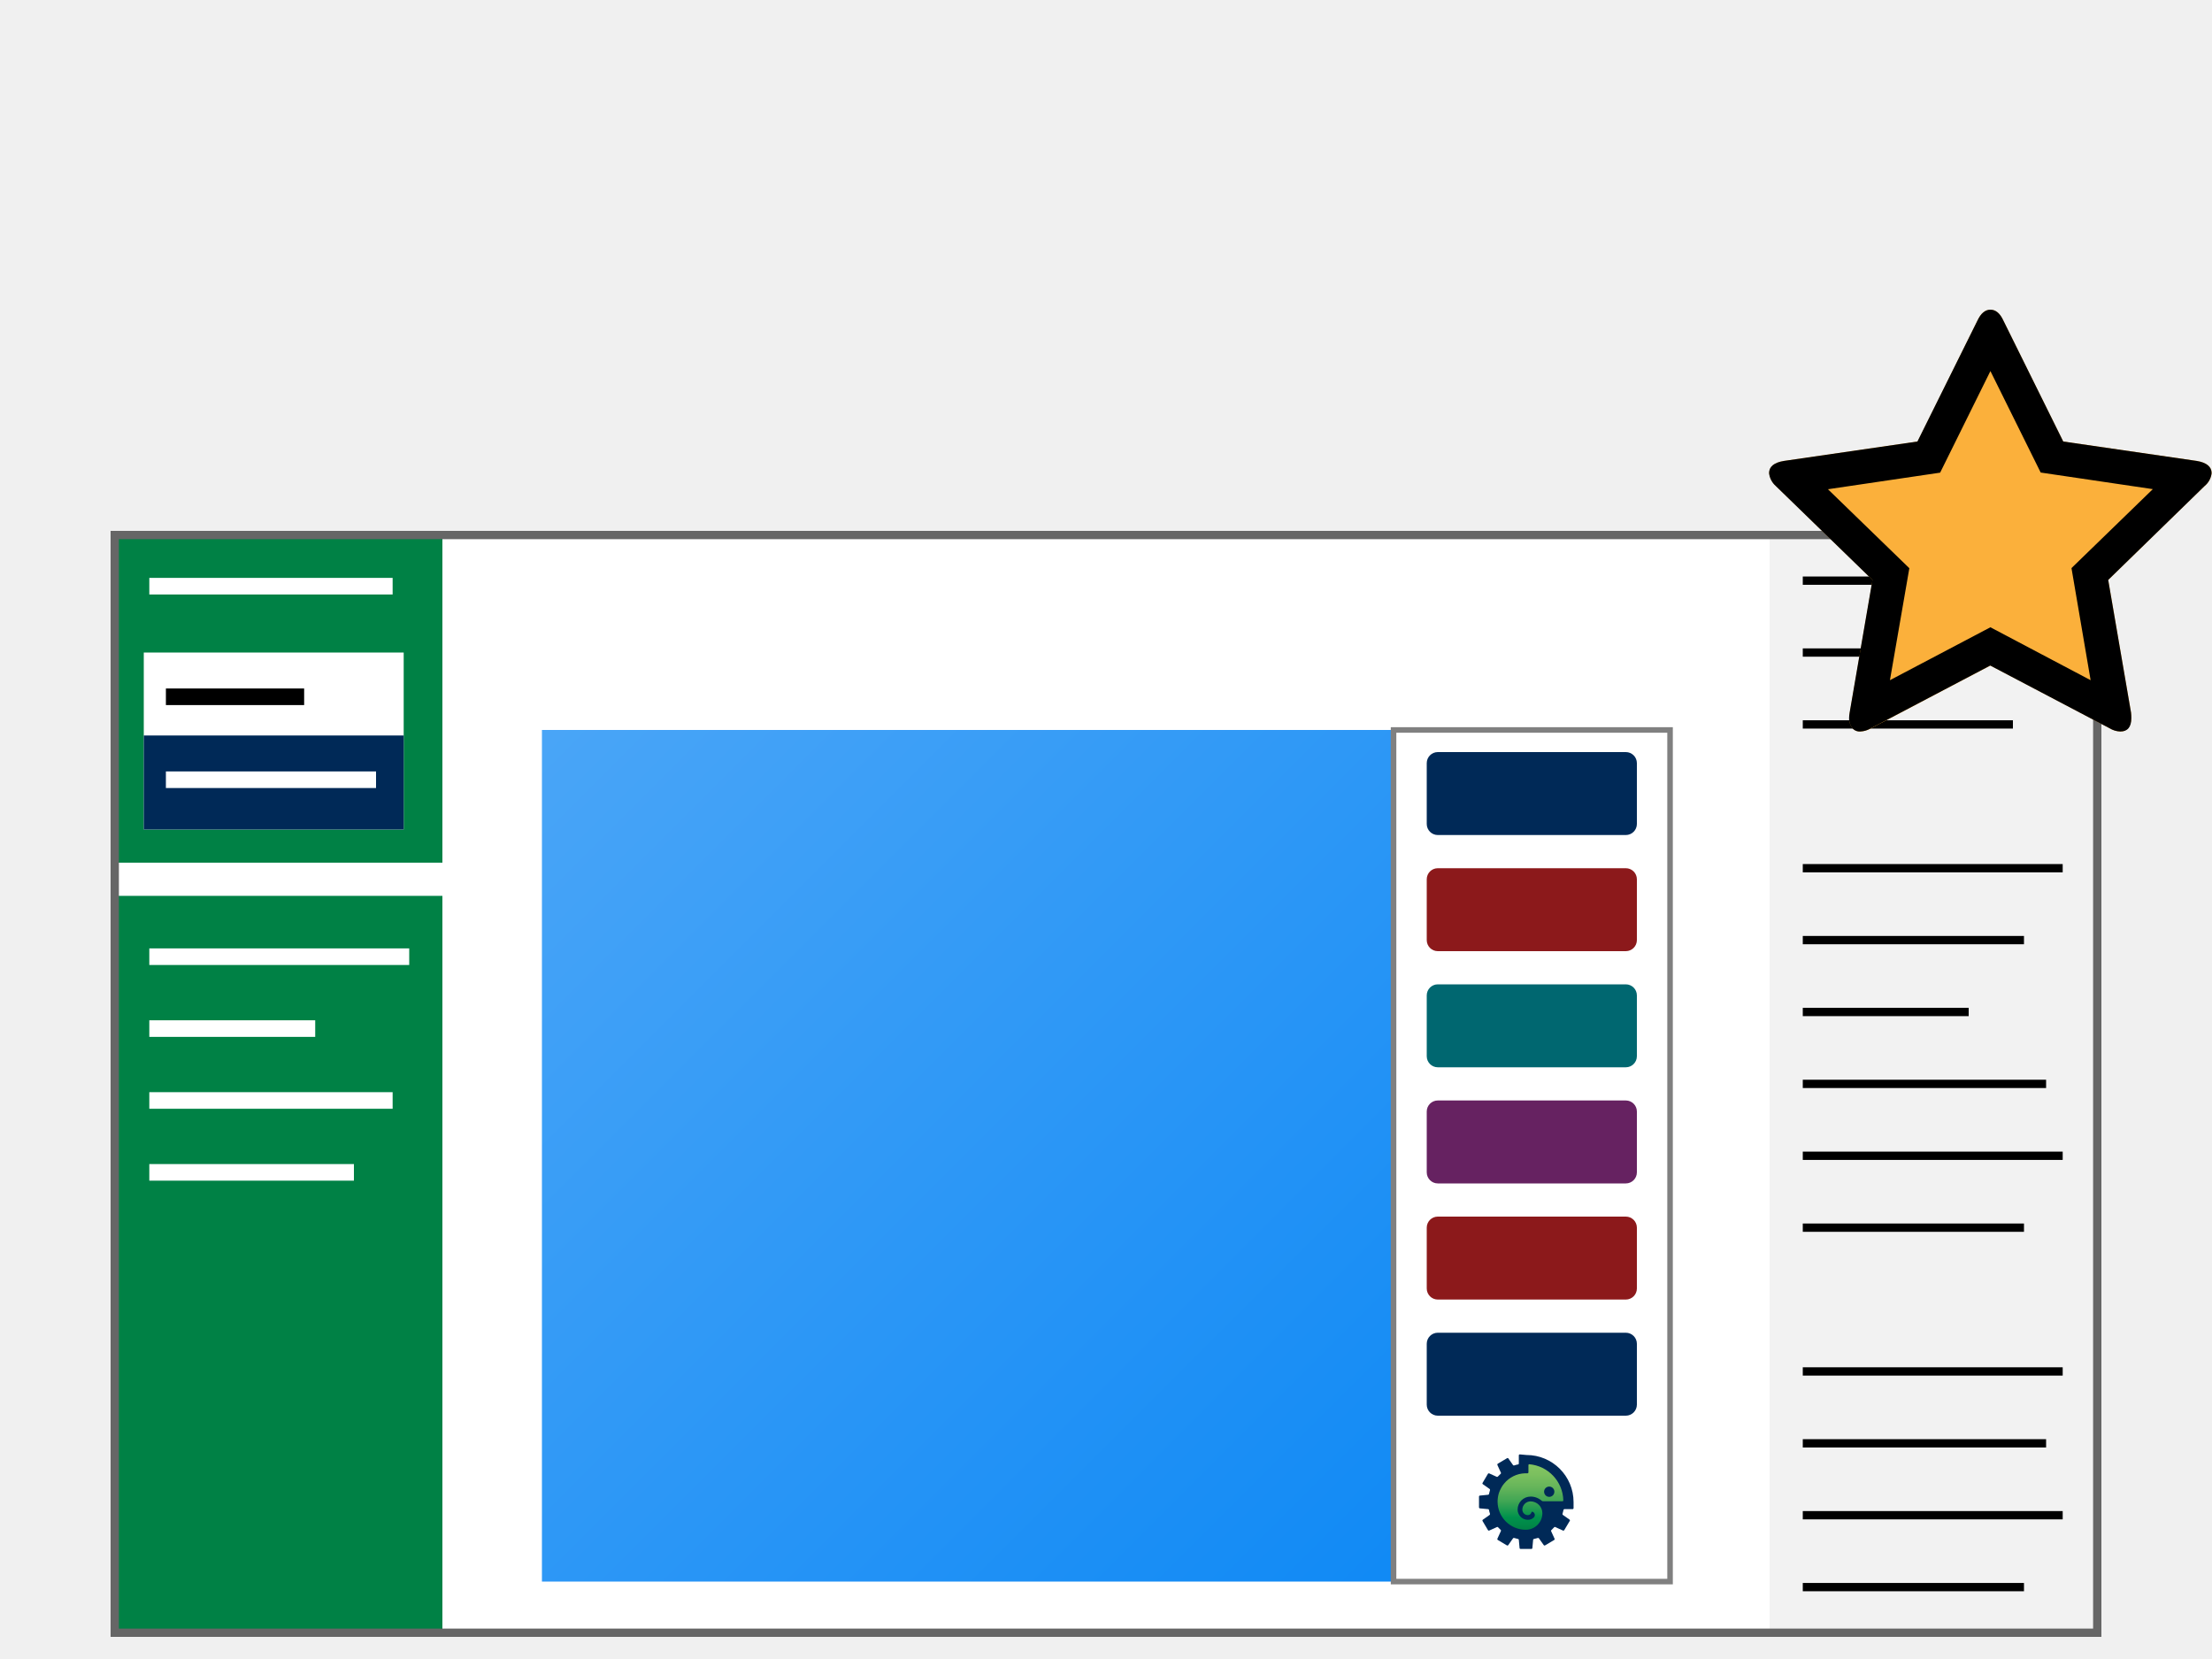
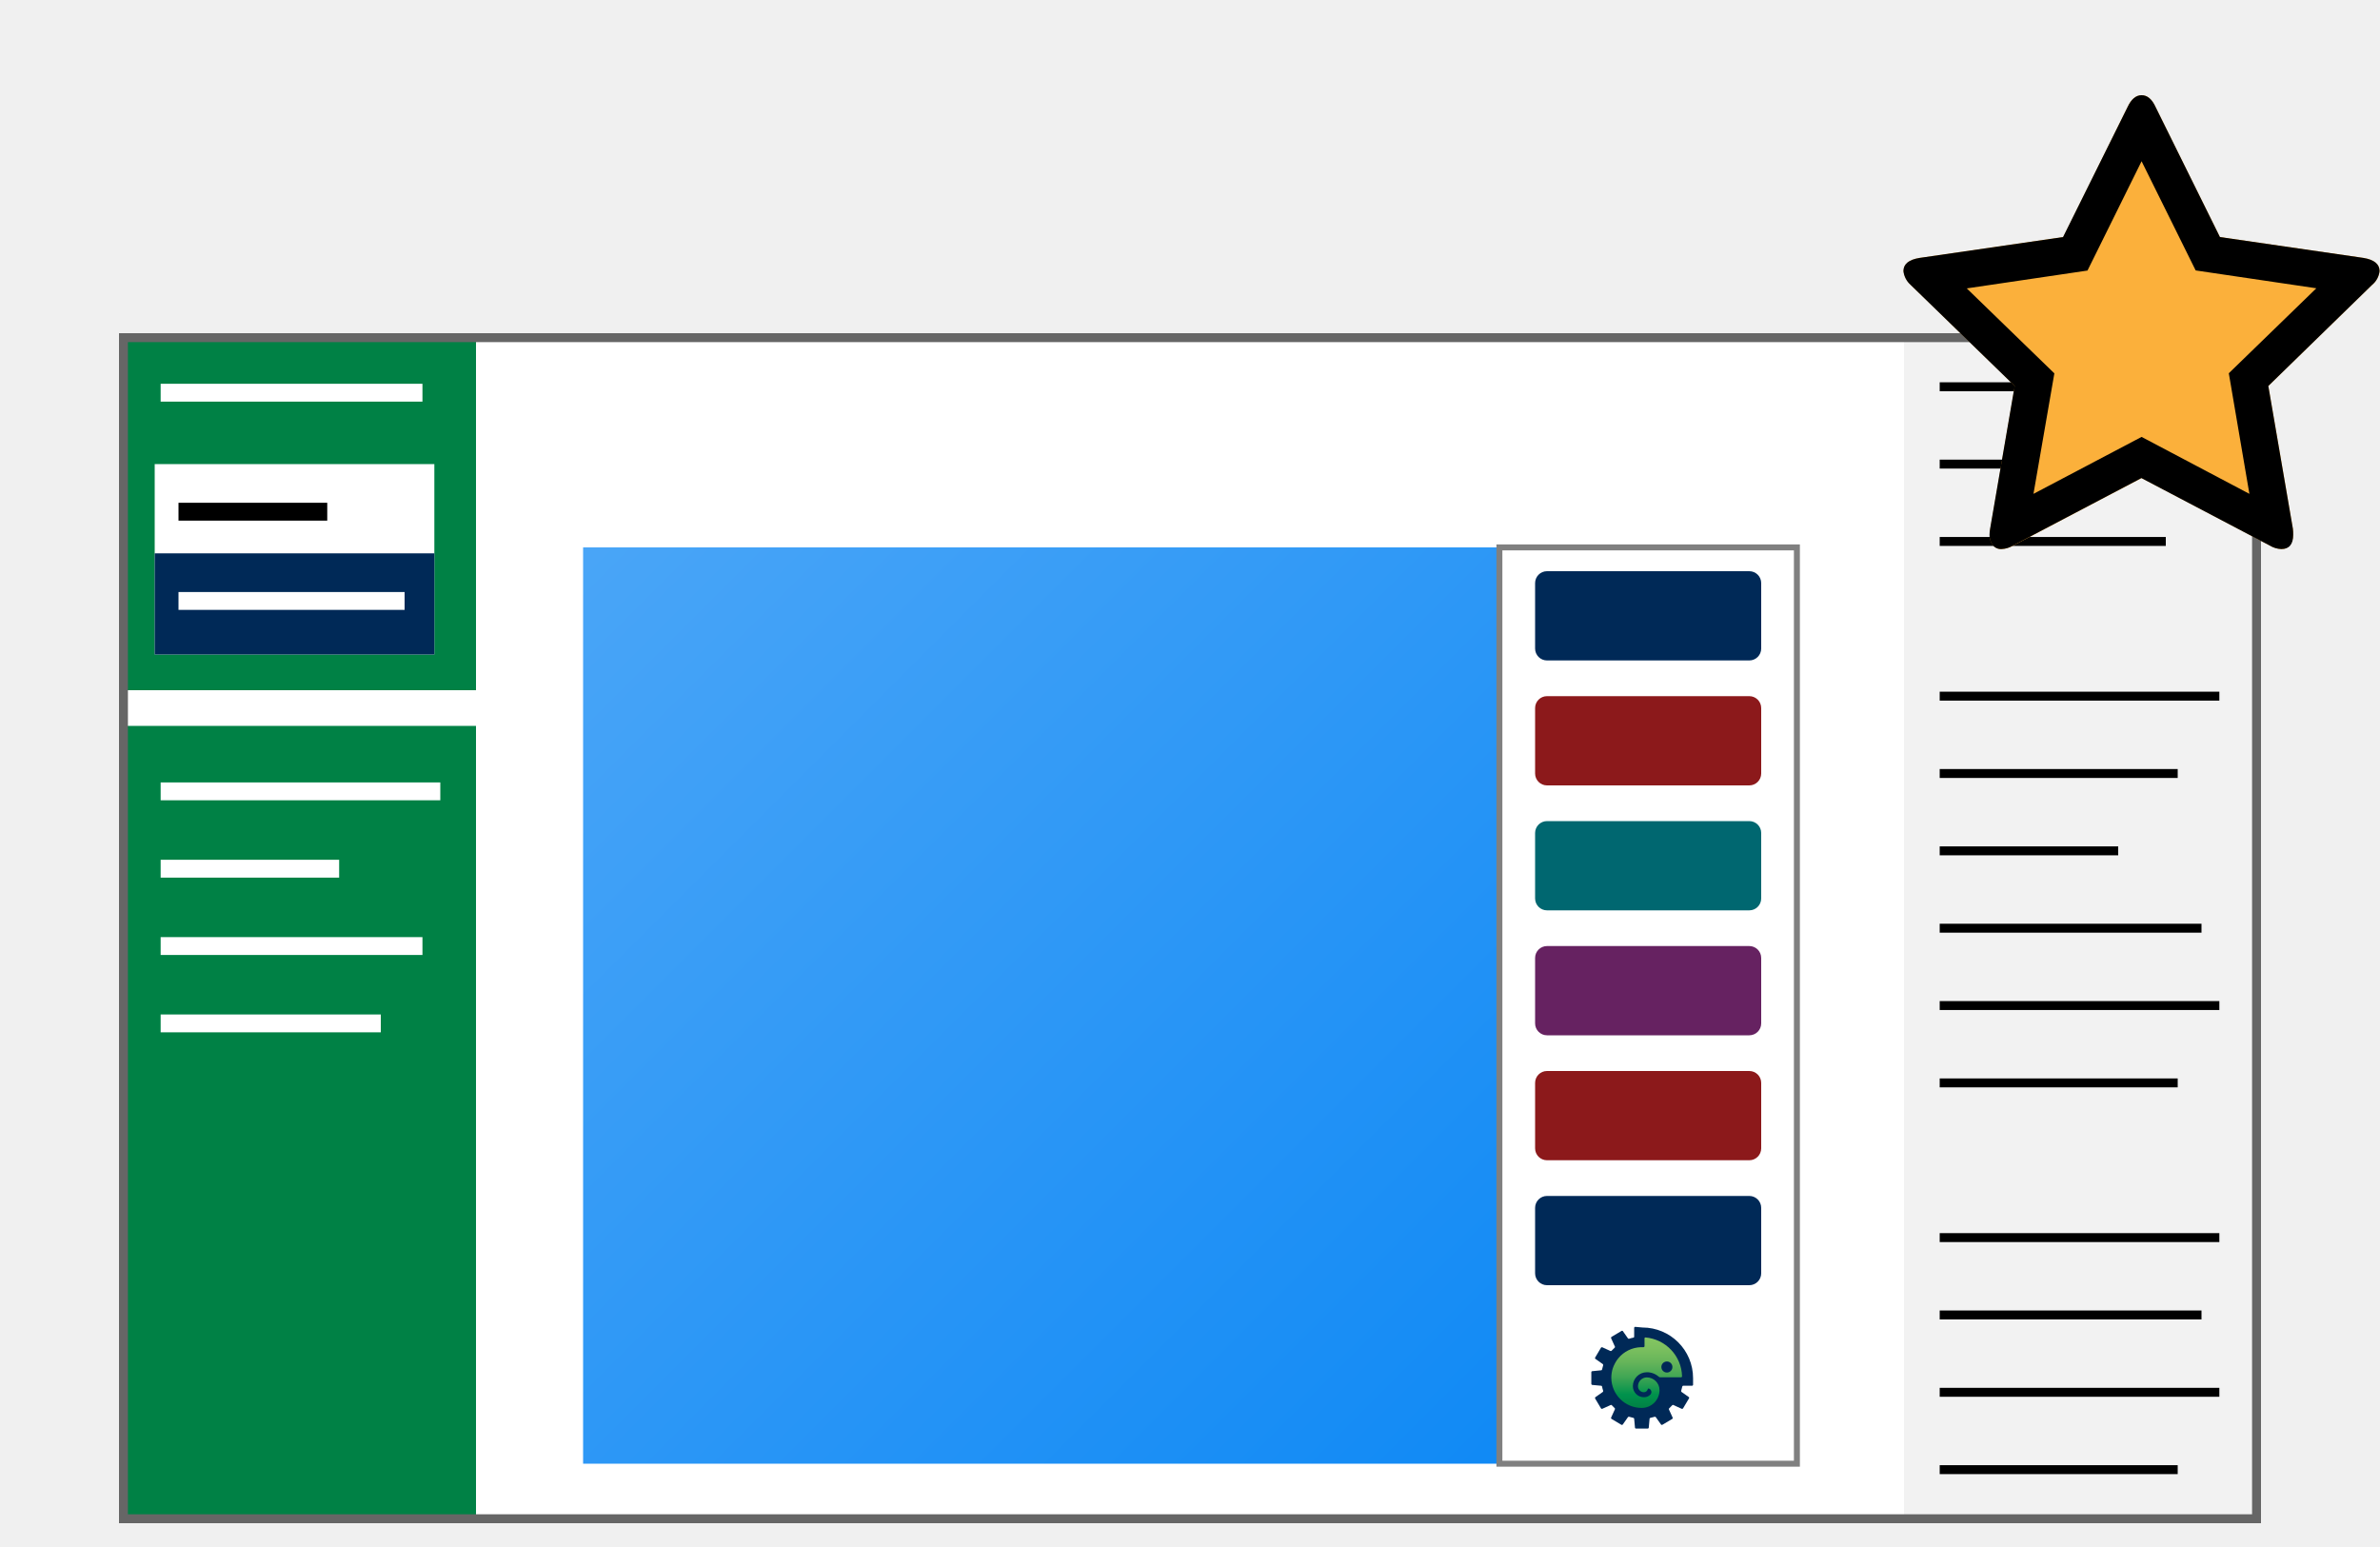
- <svg xmlns="http://www.w3.org/2000/svg" viewBox="0 0 400 300">
+ <svg xmlns="http://www.w3.org/2000/svg" viewBox="0 40 400 260">
  <defs>
    <style>.a,.h{fill:#fff;}.b{fill:#008145;}.c,.d{stroke:#fff;}.c,.d,.f,.h,.o{stroke-miterlimit:10;}.c,.d,.o{stroke-width:3px;}.d{fill:none;}.e{fill:#f2f2f2;}.f,.o{stroke:#000;}.f{stroke-width:1.5px;}.g{fill:url(#a);}.h{stroke:gray;}.i{fill:#002957;}.j{fill:#8c191b;}.k{fill:#006770;}.l{fill:#662261;}.m{fill:url(#b);}.n{fill:#666;}.p{fill:#fbb03b;}</style>
    <linearGradient id="a" x1="99.19" y1="133.19" x2="250.07" y2="284.07" gradientUnits="userSpaceOnUse">
      <stop offset="0" stop-color="#49a5f7" />
      <stop offset="1" stop-color="#118af5" />
    </linearGradient>
    <linearGradient id="b" x1="276.74" y1="345.38" x2="276.74" y2="357.22" gradientTransform="matrix(1, 0, 0, -1, 0, 622)" gradientUnits="userSpaceOnUse">
      <stop offset="0" stop-color="#008145" />
      <stop offset="0.19" stop-color="#00924c" />
      <stop offset="0.43" stop-color="#3fa554" />
      <stop offset="0.65" stop-color="#66b55a" />
      <stop offset="0.85" stop-color="#7cc05f" />
      <stop offset="1" stop-color="#84c661" />
    </linearGradient>
  </defs>
  <rect class="a" x="21" y="96" width="359" height="199" />
  <rect class="b" x="20" y="162" width="60" height="134" />
  <rect class="b" x="20" y="96" width="60" height="60" />
  <line class="c" x1="27" y1="106" x2="71" y2="106" />
  <line class="d" x1="27" y1="173" x2="74" y2="173" />
  <line class="c" x1="27" y1="186" x2="57" y2="186" />
  <line class="d" x1="27" y1="199" x2="71" y2="199" />
  <line class="d" x1="27" y1="212" x2="64" y2="212" />
  <rect class="e" x="320" y="96" width="60" height="200" />
  <line class="f" x1="326" y1="105" x2="370" y2="105" />
  <line class="f" x1="326" y1="118" x2="351" y2="118" />
  <line class="f" x1="326" y1="131" x2="364" y2="131" />
  <line class="f" x1="326" y1="157" x2="373" y2="157" />
  <line class="f" x1="326" y1="170" x2="366" y2="170" />
  <line class="f" x1="326" y1="183" x2="356" y2="183" />
  <line class="f" x1="326" y1="196" x2="370" y2="196" />
  <line class="f" x1="326" y1="209" x2="373" y2="209" />
  <line class="f" x1="326" y1="222" x2="366" y2="222" />
  <line class="f" x1="326" y1="248" x2="373" y2="248" />
  <line class="f" x1="326" y1="261" x2="370" y2="261" />
  <line class="f" x1="326" y1="274" x2="373" y2="274" />
  <line class="f" x1="326" y1="287" x2="366" y2="287" />
  <rect class="g" x="98" y="132" width="154" height="154" />
  <rect class="h" x="252" y="132" width="50" height="154" />
  <rect class="i" x="258" y="136" width="38" height="15" rx="2" />
  <rect class="j" x="258" y="157" width="38" height="15" rx="2" />
  <rect class="k" x="258" y="178" width="38" height="15" rx="2" />
  <rect class="l" x="258" y="199" width="38" height="15" rx="2" />
  <rect class="j" x="258" y="220" width="38" height="15" rx="2" />
  <rect class="i" x="258" y="241" width="38" height="15" rx="2" />
  <path class="i" d="M274.82,263a.18.18,0,0,0-.17.17v1.5a.14.14,0,0,1-.12.14,5.57,5.57,0,0,0-.73.19.18.18,0,0,1-.19-.06l-.88-1.25a.17.17,0,0,0-.21,0l-1.68,1a.18.18,0,0,0-.07.21l.63,1.39a.13.13,0,0,1,0,.18c-.19.18-.37.35-.54.54a.18.18,0,0,1-.19.05l-1.39-.63a.18.18,0,0,0-.2.06l-1,1.69a.16.16,0,0,0,.05.2l1.25.88a.2.2,0,0,1,.06.19,6.54,6.54,0,0,0-.19.73.15.15,0,0,1-.14.12l-1.52.15a.16.16,0,0,0-.14.15v2a.18.18,0,0,0,.14.16l1.52.14a.15.15,0,0,1,.14.12,5.57,5.57,0,0,0,.19.73.2.2,0,0,1-.06.19l-1.25.88a.19.19,0,0,0-.05.21l1,1.68a.17.17,0,0,0,.2.07l1.39-.63a.14.14,0,0,1,.19,0,6.88,6.88,0,0,0,.54.54.17.17,0,0,1,0,.19l-.63,1.38a.18.18,0,0,0,.07.21l1.68,1a.17.17,0,0,0,.21-.05l.88-1.25a.2.2,0,0,1,.19-.06,6.54,6.54,0,0,0,.73.19.16.16,0,0,1,.12.14l.14,1.52a.16.16,0,0,0,.16.14h2a.17.17,0,0,0,.15-.14l.14-1.52c0-.08.07-.12.13-.14a6,6,0,0,0,.73-.19.18.18,0,0,1,.18.06l.89,1.25a.17.17,0,0,0,.2.05l1.69-1a.19.19,0,0,0,.06-.21l-.63-1.38a.16.16,0,0,1,.05-.19,6.75,6.75,0,0,0,.53-.54c.05,0,.13-.08.19,0l1.39.63a.18.18,0,0,0,.21-.07l1-1.68a.16.16,0,0,0,0-.21l-1.25-.88a.18.18,0,0,1-.06-.19,6.54,6.54,0,0,0,.19-.73.15.15,0,0,1,.14-.12h1.5a.18.18,0,0,0,.17-.18v-1.1a8.51,8.51,0,0,0-8.51-8.51Z" />
  <path class="m" d="M276.53,264.78a.14.14,0,0,0-.14.14v1.33a.18.18,0,0,1-.18.17h-.44a5.08,5.08,0,0,0-3.78,1.86,4.2,4.2,0,0,0-.55.82,5.7,5.7,0,0,0-.4.91,5.48,5.48,0,0,0-.23,1.52h0a5.1,5.1,0,0,0,5.1,5.1h0a3,3,0,0,0,3-3,2.14,2.14,0,0,0-2.13-2.13,1.49,1.49,0,0,0-1.49,1.49,1,1,0,0,0,1,1,.67.67,0,0,0,.65-.53.13.13,0,0,1,.14-.1.62.62,0,0,1,.32,1,1.46,1.46,0,0,1-1.11.47,1.86,1.86,0,0,1-1.86-1.86,2.35,2.35,0,0,1,2.35-2.34,3,3,0,0,1,2,.75.39.39,0,0,0,.27.1h3.5a.16.16,0,0,0,.15-.16A6.74,6.74,0,0,0,276.53,264.78Z" />
  <path class="i" d="M280.15,270.68a.93.93,0,1,1,.93-.93A.93.93,0,0,1,280.15,270.68Z" />
  <path class="n" d="M378.5,97.5v197H21.5V97.5h357M380,96H20V296H380V96Z" />
  <rect class="a" x="26" y="118" width="47" height="32" />
  <line class="o" x1="30" y1="126" x2="55" y2="126" />
  <rect class="i" x="26" y="133" width="47" height="17" />
  <line class="c" x1="30" y1="141" x2="68" y2="141" />
  <path class="p" d="M399.93,85.56a3.48,3.48,0,0,1-1.25,2.31l-17.45,17,4.13,24a7.57,7.57,0,0,1,.05,1,2.9,2.9,0,0,1-.5,1.71,1.72,1.72,0,0,1-1.47.7,3.92,3.92,0,0,1-1.92-.58l-21.59-11.35-21.59,11.35a4.11,4.11,0,0,1-1.92.58,1.75,1.75,0,0,1-1.51-.7,2.84,2.84,0,0,1-.51-1.71,7,7,0,0,1,.1-1l4.13-24-17.5-17a3.64,3.64,0,0,1-1.2-2.31c0-1.18.9-1.92,2.69-2.21l24.14-3.51L357.57,58c.61-1.32,1.4-2,2.36-2s1.75.65,2.36,2L373.1,79.84l24.14,3.51C399,83.64,399.93,84.38,399.93,85.56Z" />
  <path d="M374.59,102.73,389.3,88.45l-20.28-3L359.93,67.1l-9.09,18.37-20.29,3,14.72,14.28L341.76,123l18.17-9.57L378.05,123Zm25.34-17.17a3.48,3.48,0,0,1-1.25,2.31l-17.45,17,4.13,24a7.57,7.57,0,0,1,.05,1c0,1.6-.66,2.41-2,2.41a3.92,3.92,0,0,1-1.92-.58l-21.59-11.35-21.59,11.35a4.11,4.11,0,0,1-1.92.58,1.75,1.75,0,0,1-1.51-.7,2.84,2.84,0,0,1-.51-1.71,7,7,0,0,1,.1-1l4.13-24-17.5-17a3.64,3.64,0,0,1-1.2-2.31c0-1.18.9-1.92,2.69-2.21l24.14-3.51L357.57,58c.61-1.32,1.4-2,2.36-2s1.75.65,2.36,2L373.1,79.84l24.14,3.51C399,83.64,399.93,84.38,399.93,85.56Z" />
</svg>
